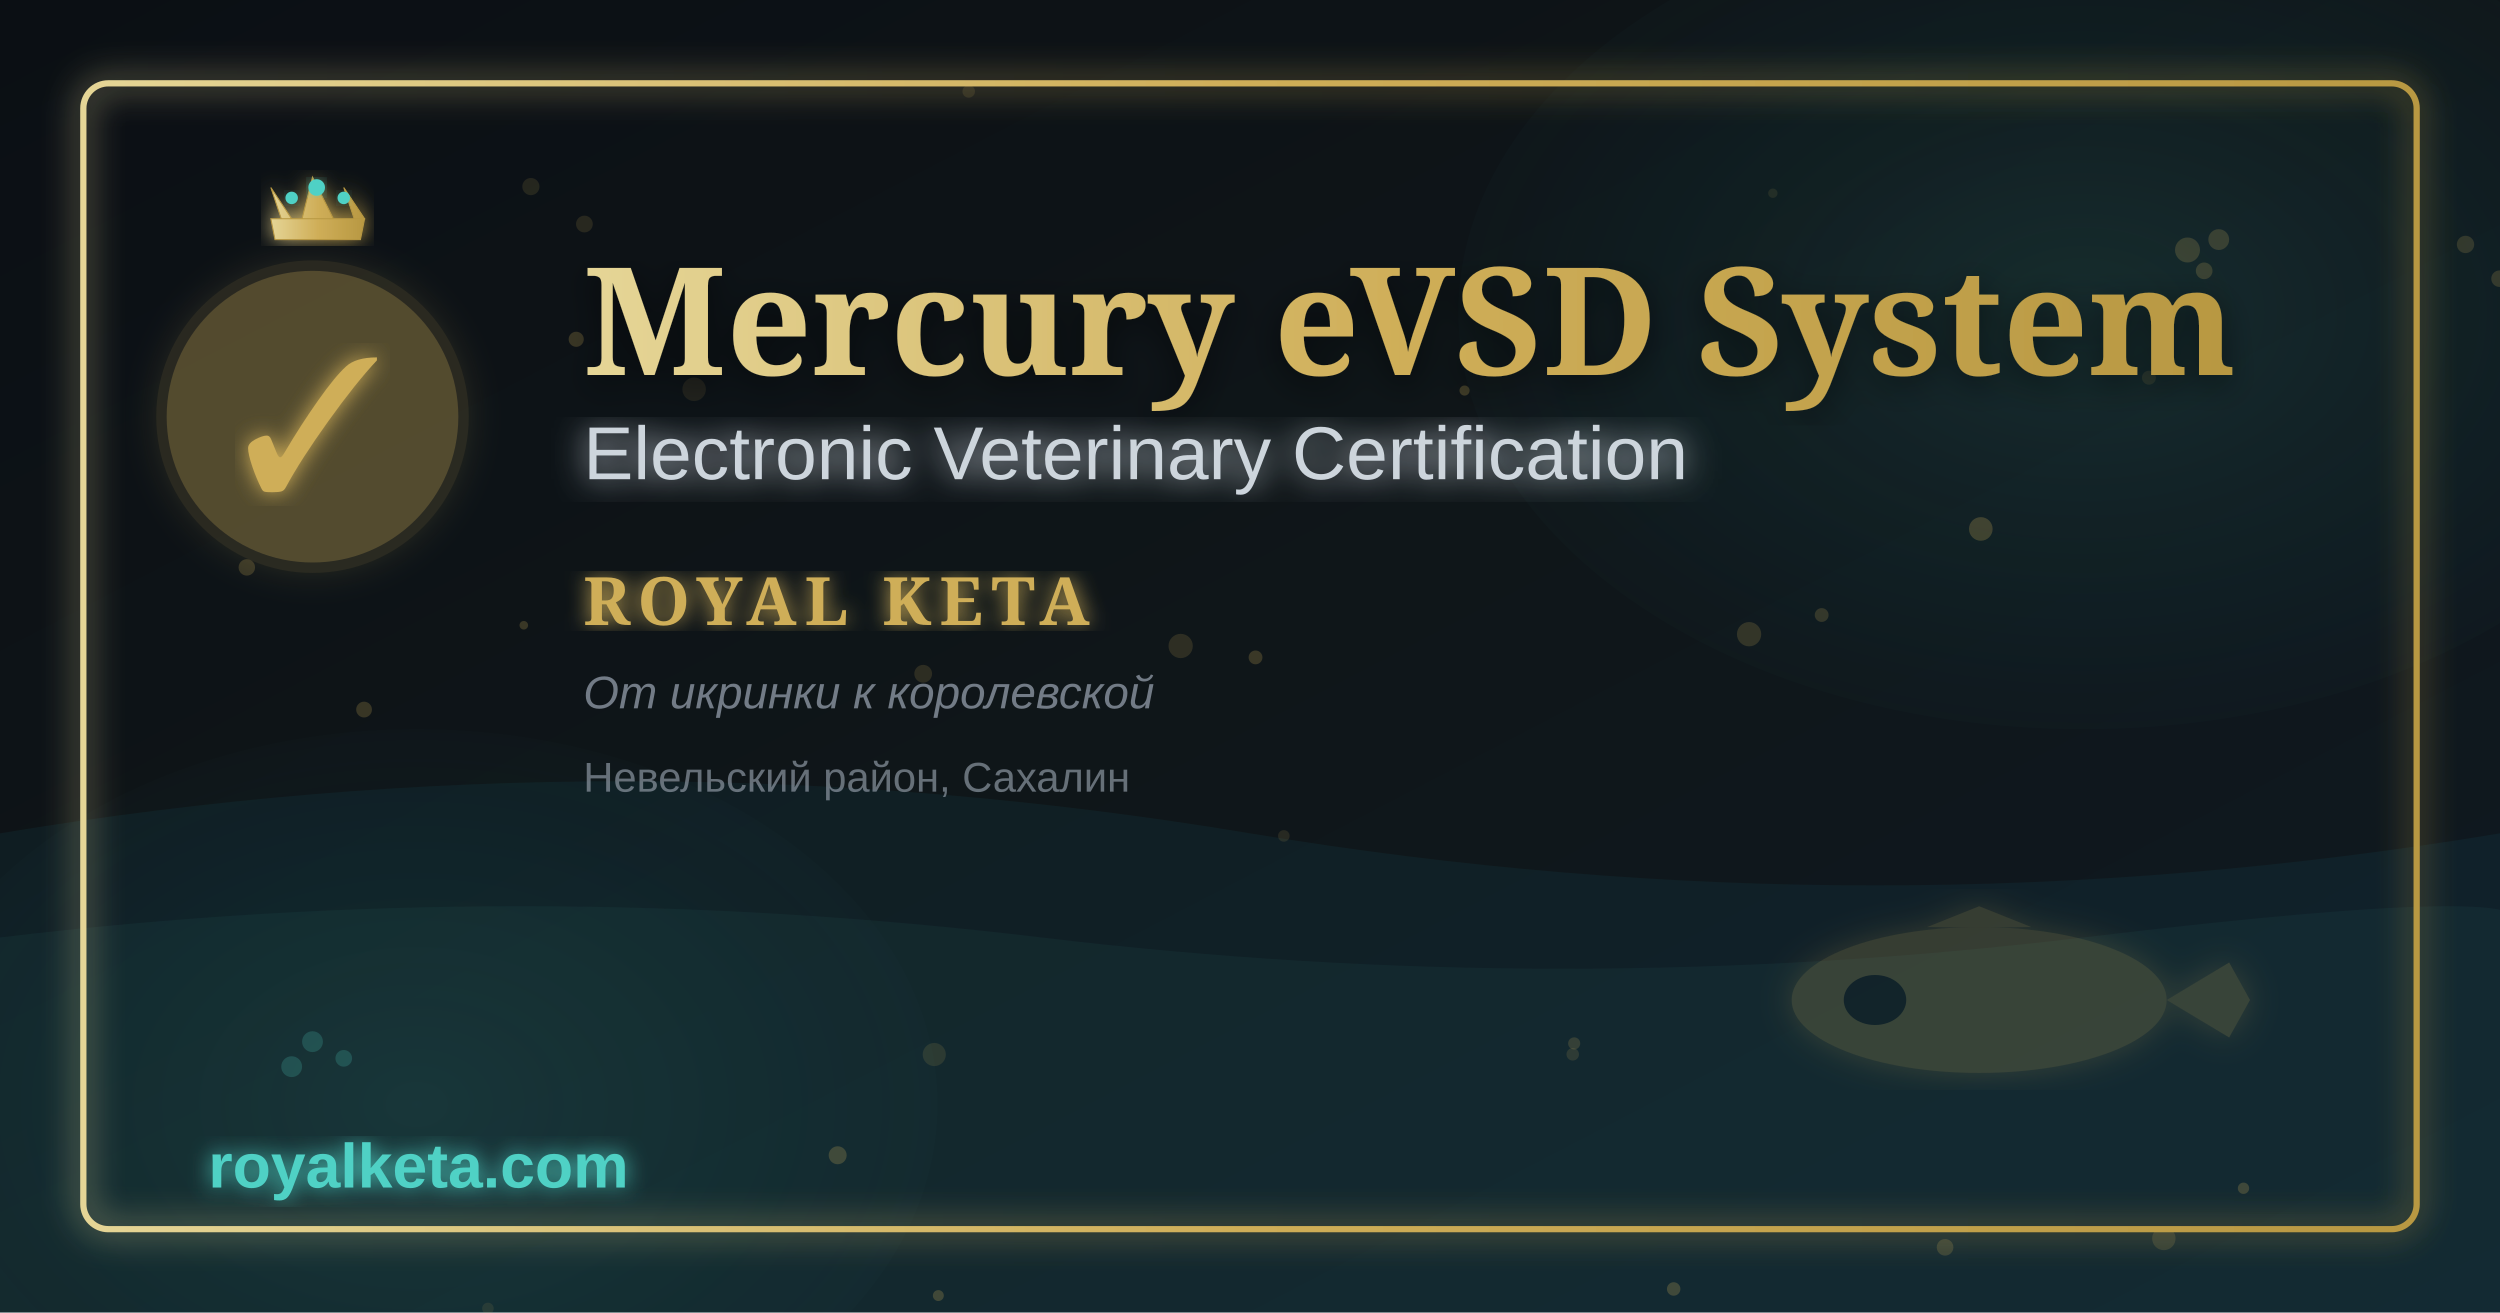
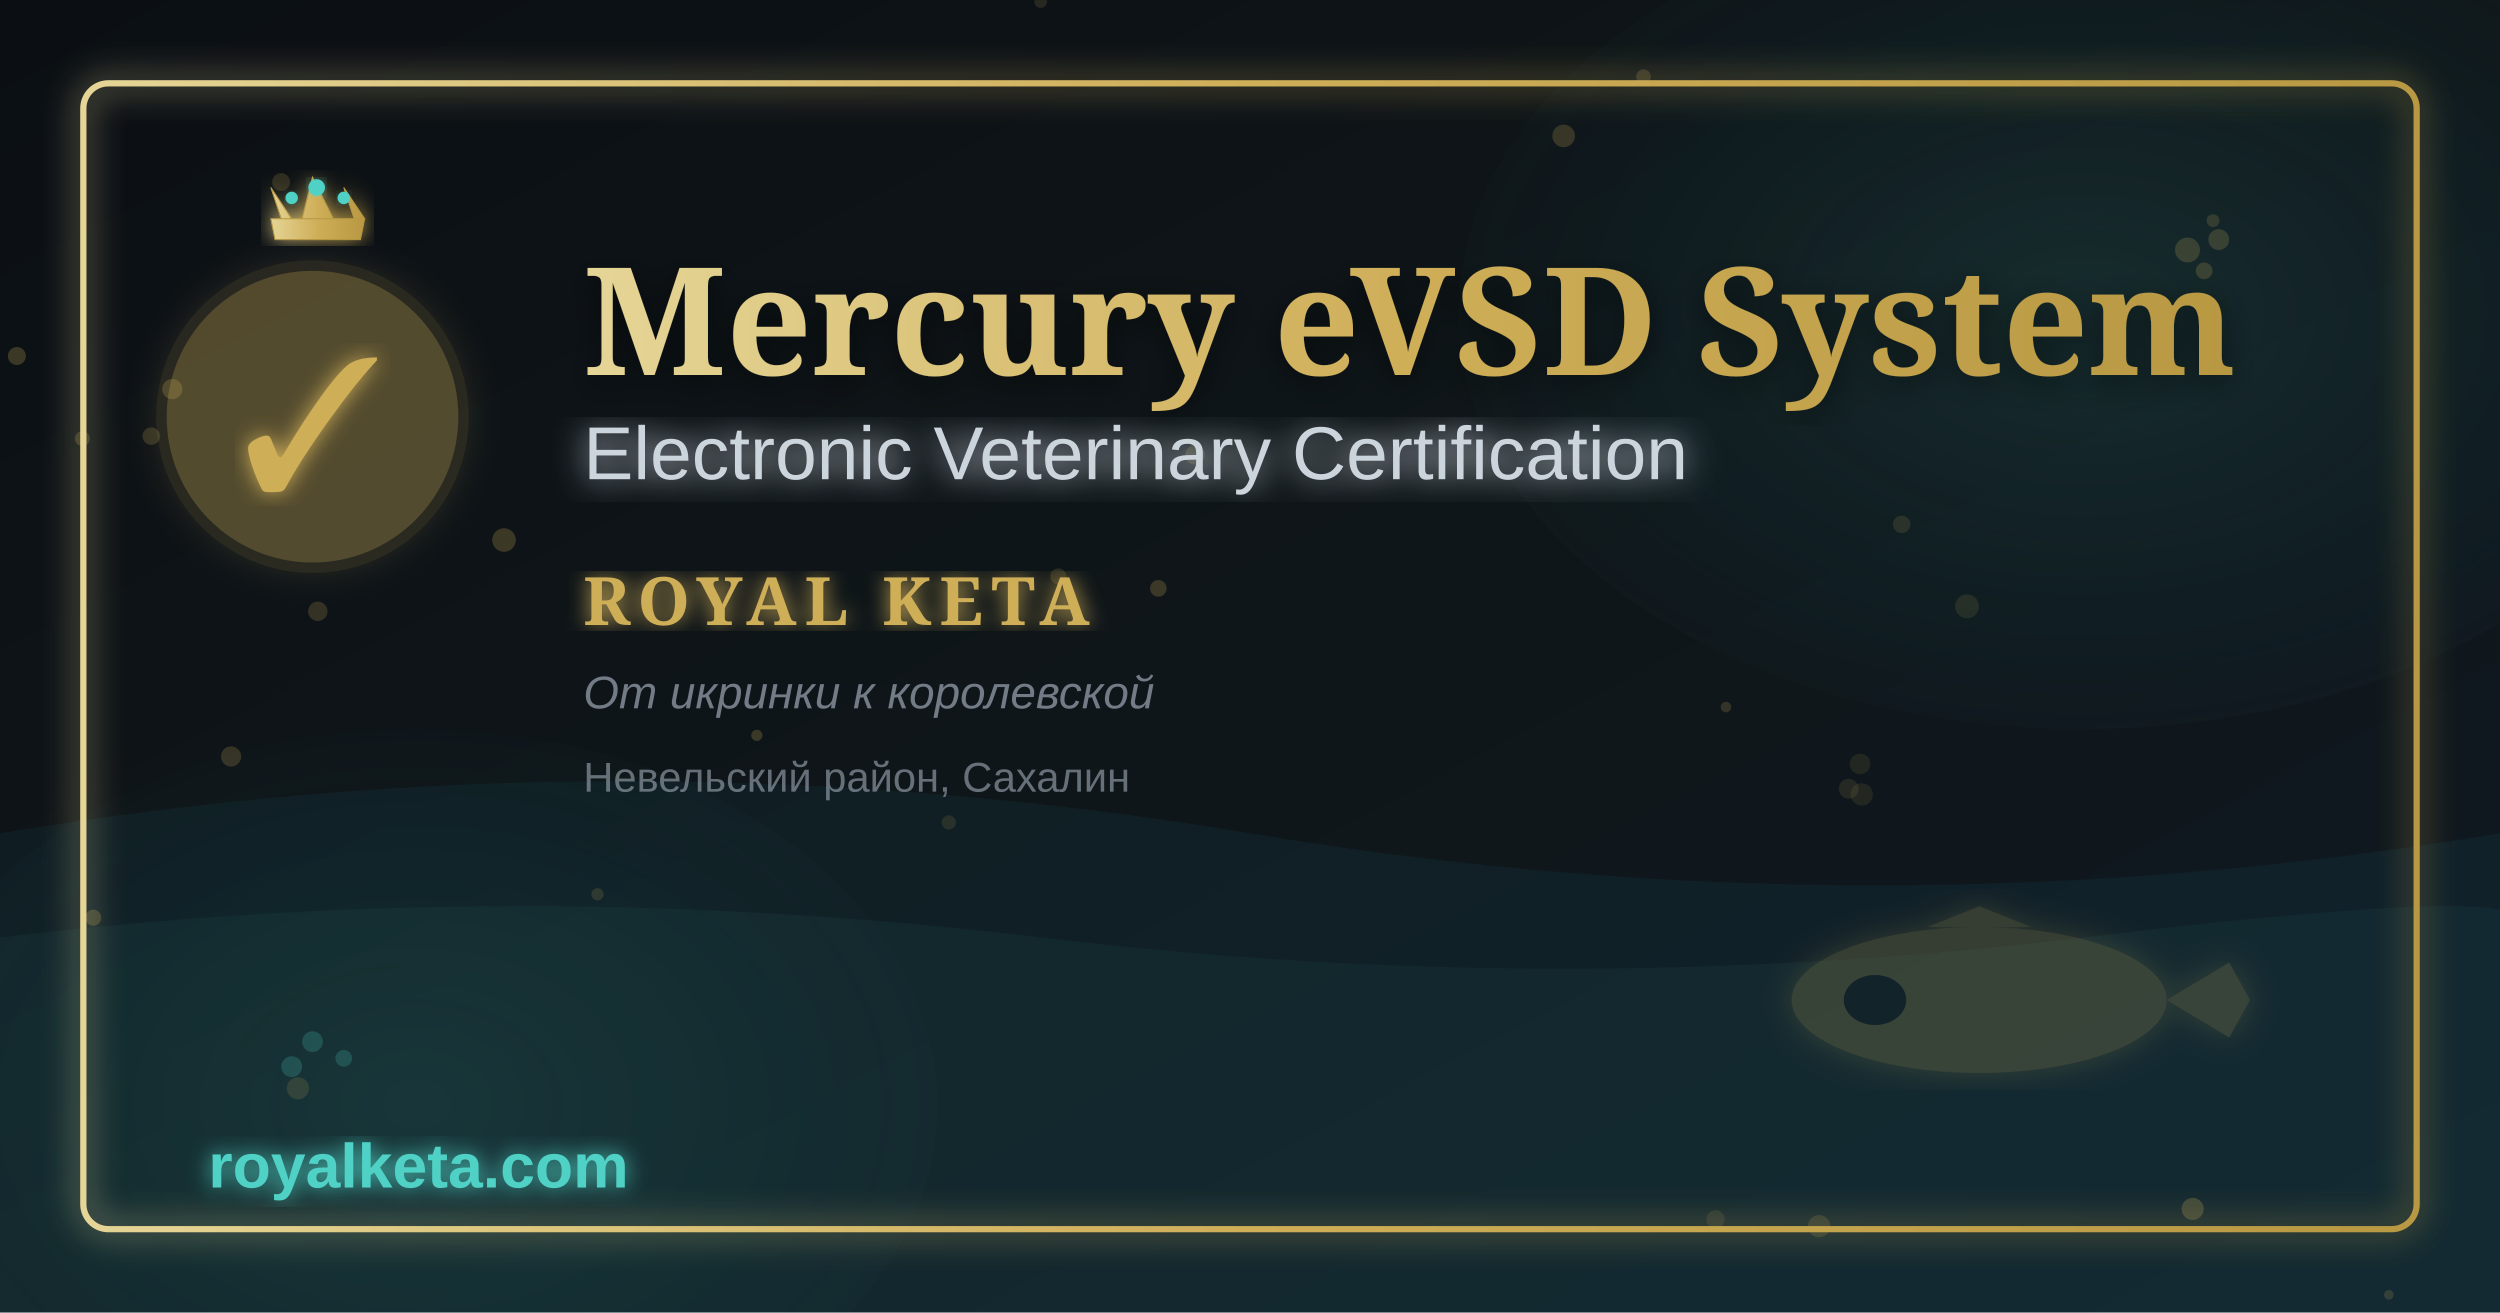
<svg xmlns="http://www.w3.org/2000/svg" width="1200" height="630">
  <defs>
    <linearGradient id="bgGradient" x1="0%" y1="0%" x2="100%" y2="100%">
      <stop offset="0%" style="stop-color:#0B0F14;stop-opacity:1" />
      <stop offset="50%" style="stop-color:#0F1619;stop-opacity:1" />
      <stop offset="100%" style="stop-color:#0F1922;stop-opacity:1" />
    </linearGradient>
    <linearGradient id="goldGradient" x1="0%" y1="0%" x2="100%" y2="0%">
      <stop offset="0%" style="stop-color:#E5D596;stop-opacity:1" />
      <stop offset="50%" style="stop-color:#CFAE58;stop-opacity:1" />
      <stop offset="100%" style="stop-color:#B89842;stop-opacity:1" />
    </linearGradient>
    <radialGradient id="oceanGradient" cx="50%" cy="50%" r="50%">
      <stop offset="0%" style="stop-color:#4FD1C5;stop-opacity:0.3" />
      <stop offset="100%" style="stop-color:#1E90A0;stop-opacity:0.05" />
    </radialGradient>
    <filter id="glow">
      <feGaussianBlur stdDeviation="5" result="coloredBlur" />
      <feMerge>
        <feMergeNode in="coloredBlur" />
        <feMergeNode in="SourceGraphic" />
      </feMerge>
    </filter>
    <filter id="softGlow">
      <feGaussianBlur stdDeviation="8" result="coloredBlur" />
      <feMerge>
        <feMergeNode in="coloredBlur" />
        <feMergeNode in="SourceGraphic" />
      </feMerge>
    </filter>
    <filter id="shadow">
      <feDropShadow dx="0" dy="4" stdDeviation="8" flood-color="#000000" flood-opacity="0.5" />
    </filter>
  </defs>
  <rect width="1200" height="630" fill="url(#bgGradient)" />
  <ellipse cx="1000" cy="150" rx="300" ry="200" fill="url(#oceanGradient)" opacity="0.4" />
  <ellipse cx="200" cy="530" rx="250" ry="180" fill="url(#oceanGradient)" opacity="0.3" />
  <path d="M 0 400 Q 300 350 600 400 T 1200 400 L 1200 630 L 0 630 Z" fill="#1E90A0" opacity="0.08" />
  <path d="M 0 450 Q 250 420 500 450 T 1000 450 T 1200 450 L 1200 630 L 0 630 Z" fill="#4FD1C5" opacity="0.05" />
-   <circle cx="616.241" cy="401.238" r="2.776" fill="#CFAE58" opacity="0.128" />
-   <circle cx="755.605" cy="500.839" r="2.912" fill="#CFAE58" opacity="0.178" />
-   <circle cx="933.631" cy="598.711" r="3.991" fill="#CFAE58" opacity="0.196" />
-   <circle cx="118.48" cy="272.353" r="3.943" fill="#CFAE58" opacity="0.219" />
-   <circle cx="251.42" cy="300.123" r="2.056" fill="#CFAE58" opacity="0.226" />
-   <circle cx="174.753" cy="340.595" r="3.792" fill="#CFAE58" opacity="0.215" />
-   <circle cx="839.56" cy="304.413" r="5.825" fill="#CFAE58" opacity="0.185" />
-   <circle cx="234.202" cy="628.059" r="2.773" fill="#CFAE58" opacity="0.108" />
-   <circle cx="1031.488" cy="181.299" r="3.352" fill="#CFAE58" opacity="0.116" />
-   <circle cx="702.988" cy="187.47" r="2.428" fill="#CFAE58" opacity="0.25" />
-   <circle cx="402.084" cy="554.527" r="4.313" fill="#CFAE58" opacity="0.238" />
-   <circle cx="450.403" cy="621.873" r="2.625" fill="#CFAE58" opacity="0.244" />
-   <circle cx="443.132" cy="323.407" r="4.265" fill="#CFAE58" opacity="0.159" />
-   <circle cx="1199.776" cy="133.771" r="3.971" fill="#CFAE58" opacity="0.192" />
-   <circle cx="874.399" cy="295.208" r="3.317" fill="#CFAE58" opacity="0.193" />
-   <circle cx="950.784" cy="253.893" r="5.671" fill="#CFAE58" opacity="0.244" />
-   <circle cx="850.962" cy="92.75" r="2.243" fill="#CFAE58" opacity="0.103" />
-   <circle cx="566.719" cy="310.072" r="5.827" fill="#CFAE58" opacity="0.162" />
-   <circle cx="254.825" cy="89.557" r="4.125" fill="#CFAE58" opacity="0.13" />
-   <circle cx="1038.649" cy="594.467" r="5.611" fill="#CFAE58" opacity="0.163" />
-   <circle cx="276.585" cy="162.852" r="3.632" fill="#CFAE58" opacity="0.228" />
-   <circle cx="280.516" cy="107.538" r="4.021" fill="#CFAE58" opacity="0.142" />
-   <circle cx="333.182" cy="186.863" r="5.648" fill="#CFAE58" opacity="0.108" />
-   <circle cx="1076.879" cy="570.367" r="2.72" fill="#CFAE58" opacity="0.233" />
-   <circle cx="464.987" cy="43.89" r="3" fill="#CFAE58" opacity="0.125" />
-   <circle cx="754.911" cy="506.071" r="2.996" fill="#CFAE58" opacity="0.145" />
-   <circle cx="803.361" cy="618.705" r="3.232" fill="#CFAE58" opacity="0.243" />
-   <circle cx="1183.45" cy="117.332" r="4.169" fill="#CFAE58" opacity="0.176" />
-   <circle cx="602.658" cy="315.551" r="3.315" fill="#CFAE58" opacity="0.226" />
-   <circle cx="448.45" cy="506.168" r="5.559" fill="#CFAE58" opacity="0.13" />
+   <circle cx="892.814" cy="366.702" r="4.946" fill="#CFAE58" opacity="0.106" />
+   <circle cx="1146.661" cy="621.503" r="2.313" fill="#CFAE58" opacity="0.175" />
+   <circle cx="944.18" cy="291.057" r="5.733" fill="#CFAE58" opacity="0.114" />
+   <circle cx="788.883" cy="36.787" r="3.514" fill="#CFAE58" opacity="0.191" />
+   <circle cx="887.362" cy="378.623" r="4.751" fill="#CFAE58" opacity="0.116" />
+   <circle cx="1062.259" cy="105.931" r="3.079" fill="#CFAE58" opacity="0.176" />
+   <circle cx="143.017" cy="522.376" r="5.316" fill="#CFAE58" opacity="0.15" />
+   <circle cx="828.461" cy="339.384" r="2.531" fill="#CFAE58" opacity="0.189" />
+   <circle cx="573.613" cy="218.288" r="4.686" fill="#CFAE58" opacity="0.165" />
+   <circle cx="363.285" cy="352.962" r="2.699" fill="#CFAE58" opacity="0.229" />
+   <circle cx="72.574" cy="209.332" r="4.19" fill="#CFAE58" opacity="0.201" />
+   <circle cx="823.44" cy="585.249" r="4.36" fill="#CFAE58" opacity="0.119" />
+   <circle cx="455.436" cy="394.76" r="3.403" fill="#CFAE58" opacity="0.129" />
+   <circle cx="44.73" cy="440.511" r="3.864" fill="#CFAE58" opacity="0.229" />
+   <circle cx="912.815" cy="251.712" r="4.196" fill="#CFAE58" opacity="0.134" />
+   <circle cx="750.544" cy="65.245" r="5.439" fill="#CFAE58" opacity="0.21" />
+   <circle cx="873.165" cy="588.555" r="5.324" fill="#CFAE58" opacity="0.162" />
+   <circle cx="1052.48" cy="580.271" r="5.301" fill="#CFAE58" opacity="0.242" />
+   <circle cx="507.985" cy="276.675" r="3.855" fill="#CFAE58" opacity="0.155" />
+   <circle cx="499.51" cy="0.806" r="3.019" fill="#CFAE58" opacity="0.14" />
+   <circle cx="110.913" cy="363.105" r="4.845" fill="#CFAE58" opacity="0.208" />
+   <circle cx="893.604" cy="381.318" r="5.36" fill="#CFAE58" opacity="0.102" />
+   <circle cx="39.532" cy="210.517" r="3.584" fill="#CFAE58" opacity="0.212" />
+   <circle cx="8.104" cy="170.893" r="4.32" fill="#CFAE58" opacity="0.248" />
+   <circle cx="134.949" cy="87.378" r="4.279" fill="#CFAE58" opacity="0.172" />
+   <circle cx="286.794" cy="429.268" r="2.95" fill="#CFAE58" opacity="0.15" />
+   <circle cx="152.552" cy="293.443" r="4.659" fill="#CFAE58" opacity="0.207" />
+   <circle cx="555.997" cy="282.407" r="3.987" fill="#CFAE58" opacity="0.231" />
+   <circle cx="241.927" cy="259.22" r="5.668" fill="#CFAE58" opacity="0.245" />
+   <circle cx="82.689" cy="186.762" r="4.839" fill="#CFAE58" opacity="0.238" />
  <rect x="40" y="40" width="1120" height="550" fill="none" stroke="url(#goldGradient)" stroke-width="3" rx="12" filter="url(#softGlow)" />
  <circle cx="150" cy="200" r="75" fill="#CFAE58" opacity="0.15" filter="url(#softGlow)" />
  <circle cx="150" cy="200" r="70" fill="#CFAE58" opacity="0.25" />
  <text x="150" y="235" font-size="90" text-anchor="middle" fill="#CFAE58" filter="url(#glow)">✓</text>
  <g transform="translate(100, 70)">
    <path d="M 30 20 L 40 35 L 35 35 Z M 50 15 L 60 35 L 45 35 Z M 65 20 L 75 35 L 70 35 Z M 30 35 L 75 35 L 73 45 L 32 45 Z" fill="url(#goldGradient)" filter="url(#glow)" stroke="#B89842" stroke-width="0.5" />
    <circle cx="40" cy="25" r="3" fill="#4FD1C5" filter="url(#glow)" />
    <circle cx="52" cy="20" r="4" fill="#4FD1C5" filter="url(#glow)" />
    <circle cx="65" cy="25" r="3" fill="#4FD1C5" filter="url(#glow)" />
  </g>
  <text x="280" y="180" font-family="Georgia, serif" font-size="72" font-weight="bold" fill="url(#goldGradient)" filter="url(#shadow)">Mercury eVSD System</text>
  <text x="280" y="230" font-family="Arial, sans-serif" font-size="36" fill="#D6DEE6" opacity="0.95" filter="url(#softGlow)">Electronic Veterinary Certification</text>
  <text x="280" y="300" font-family="Georgia, serif" font-size="32" font-weight="bold" fill="#CFAE58" letter-spacing="4" filter="url(#glow)">ROYAL KETA</text>
  <text x="280" y="340" font-family="Arial, sans-serif" font-size="22" font-style="italic" fill="#8B95A1" opacity="0.8">От икринки к королевской</text>
  <text x="280" y="380" font-family="Arial, sans-serif" font-size="20" fill="#8B95A1" opacity="0.7">Невельский район, Сахалин</text>
  <text x="100" y="570" font-family="Arial, sans-serif" font-size="30" font-weight="bold" fill="#4FD1C5" filter="url(#glow)">royalketa.com</text>
  <g transform="translate(950, 480)" opacity="0.2" filter="url(#softGlow)">
    <ellipse cx="0" cy="0" rx="90" ry="35" fill="#CFAE58" />
    <path d="M 90 0 L 120 -18 L 130 0 L 120 18 Z" fill="#CFAE58" />
    <path d="M -25 -35 L 0 -45 L 25 -35 Z" fill="#CFAE58" />
    <ellipse cx="-50" cy="0" rx="15" ry="12" fill="#0B0F14" />
  </g>
  <g opacity="0.2">
    <circle cx="1050" cy="120" r="6" fill="#CFAE58" />
    <circle cx="1065" cy="115" r="5" fill="#CFAE58" />
    <circle cx="1058" cy="130" r="4" fill="#CFAE58" />
    <circle cx="150" cy="500" r="5" fill="#4FD1C5" />
    <circle cx="165" cy="508" r="4" fill="#4FD1C5" />
    <circle cx="140" cy="512" r="5" fill="#4FD1C5" />
  </g>
</svg>
